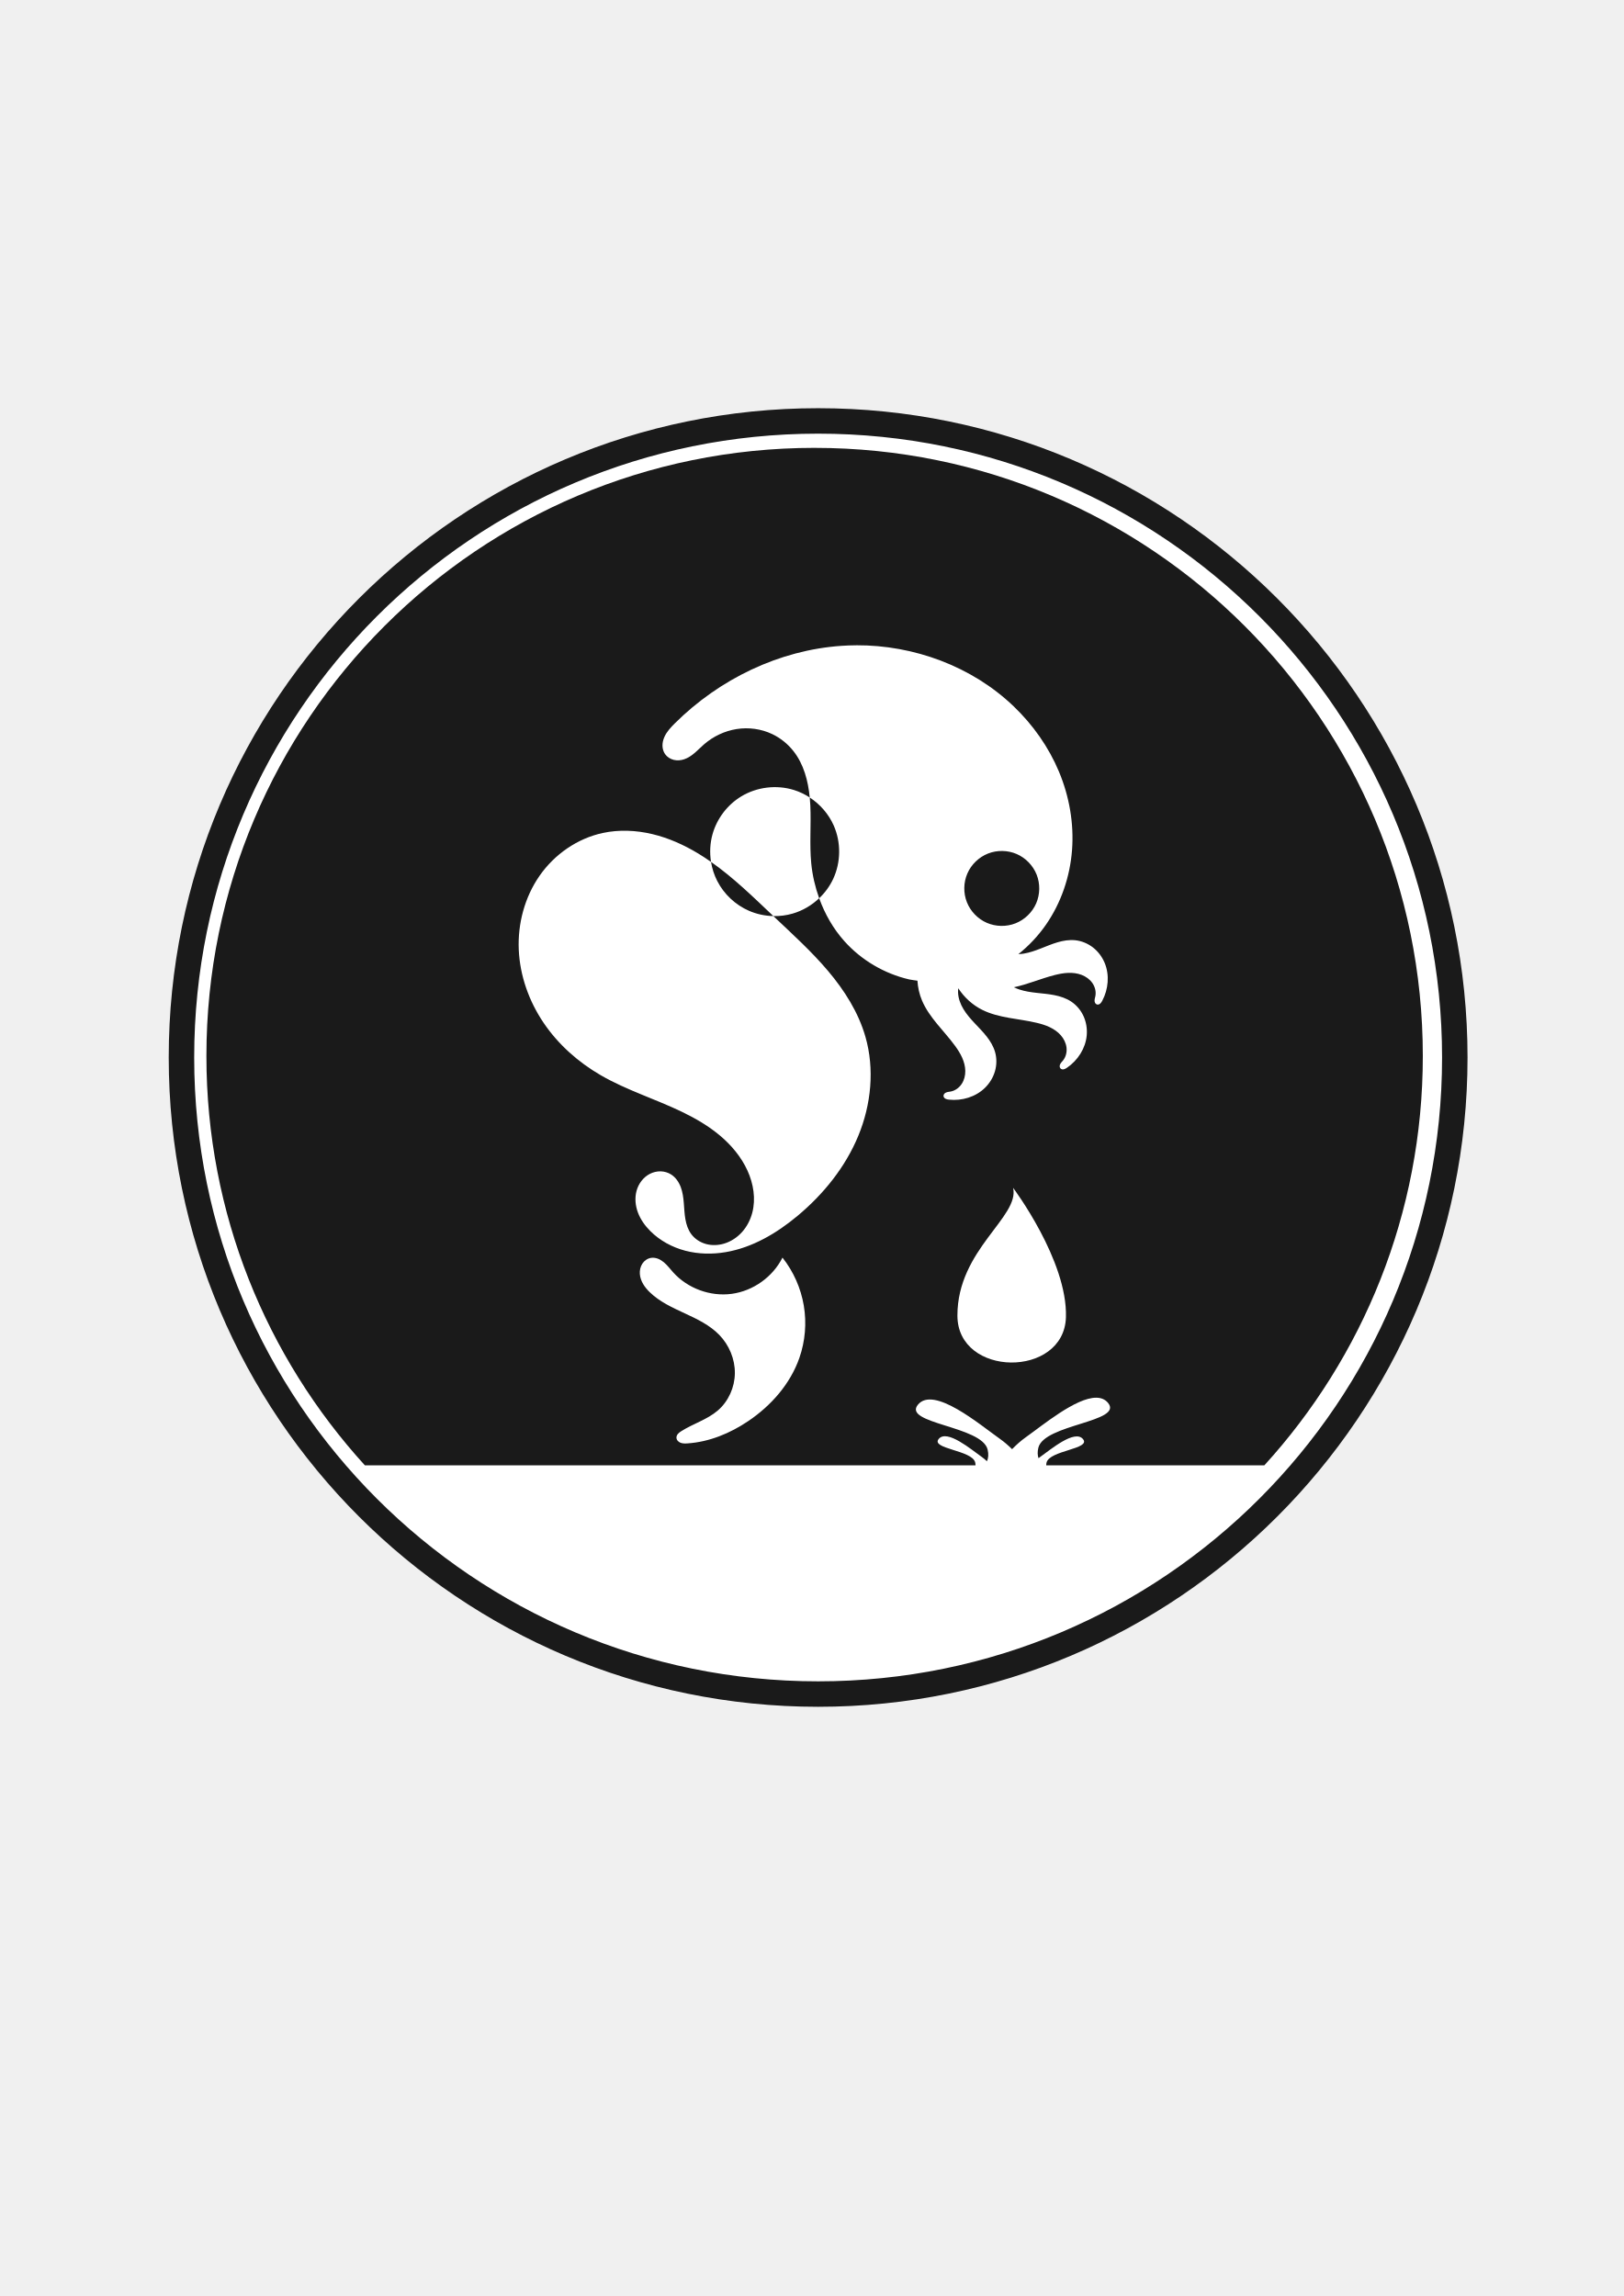
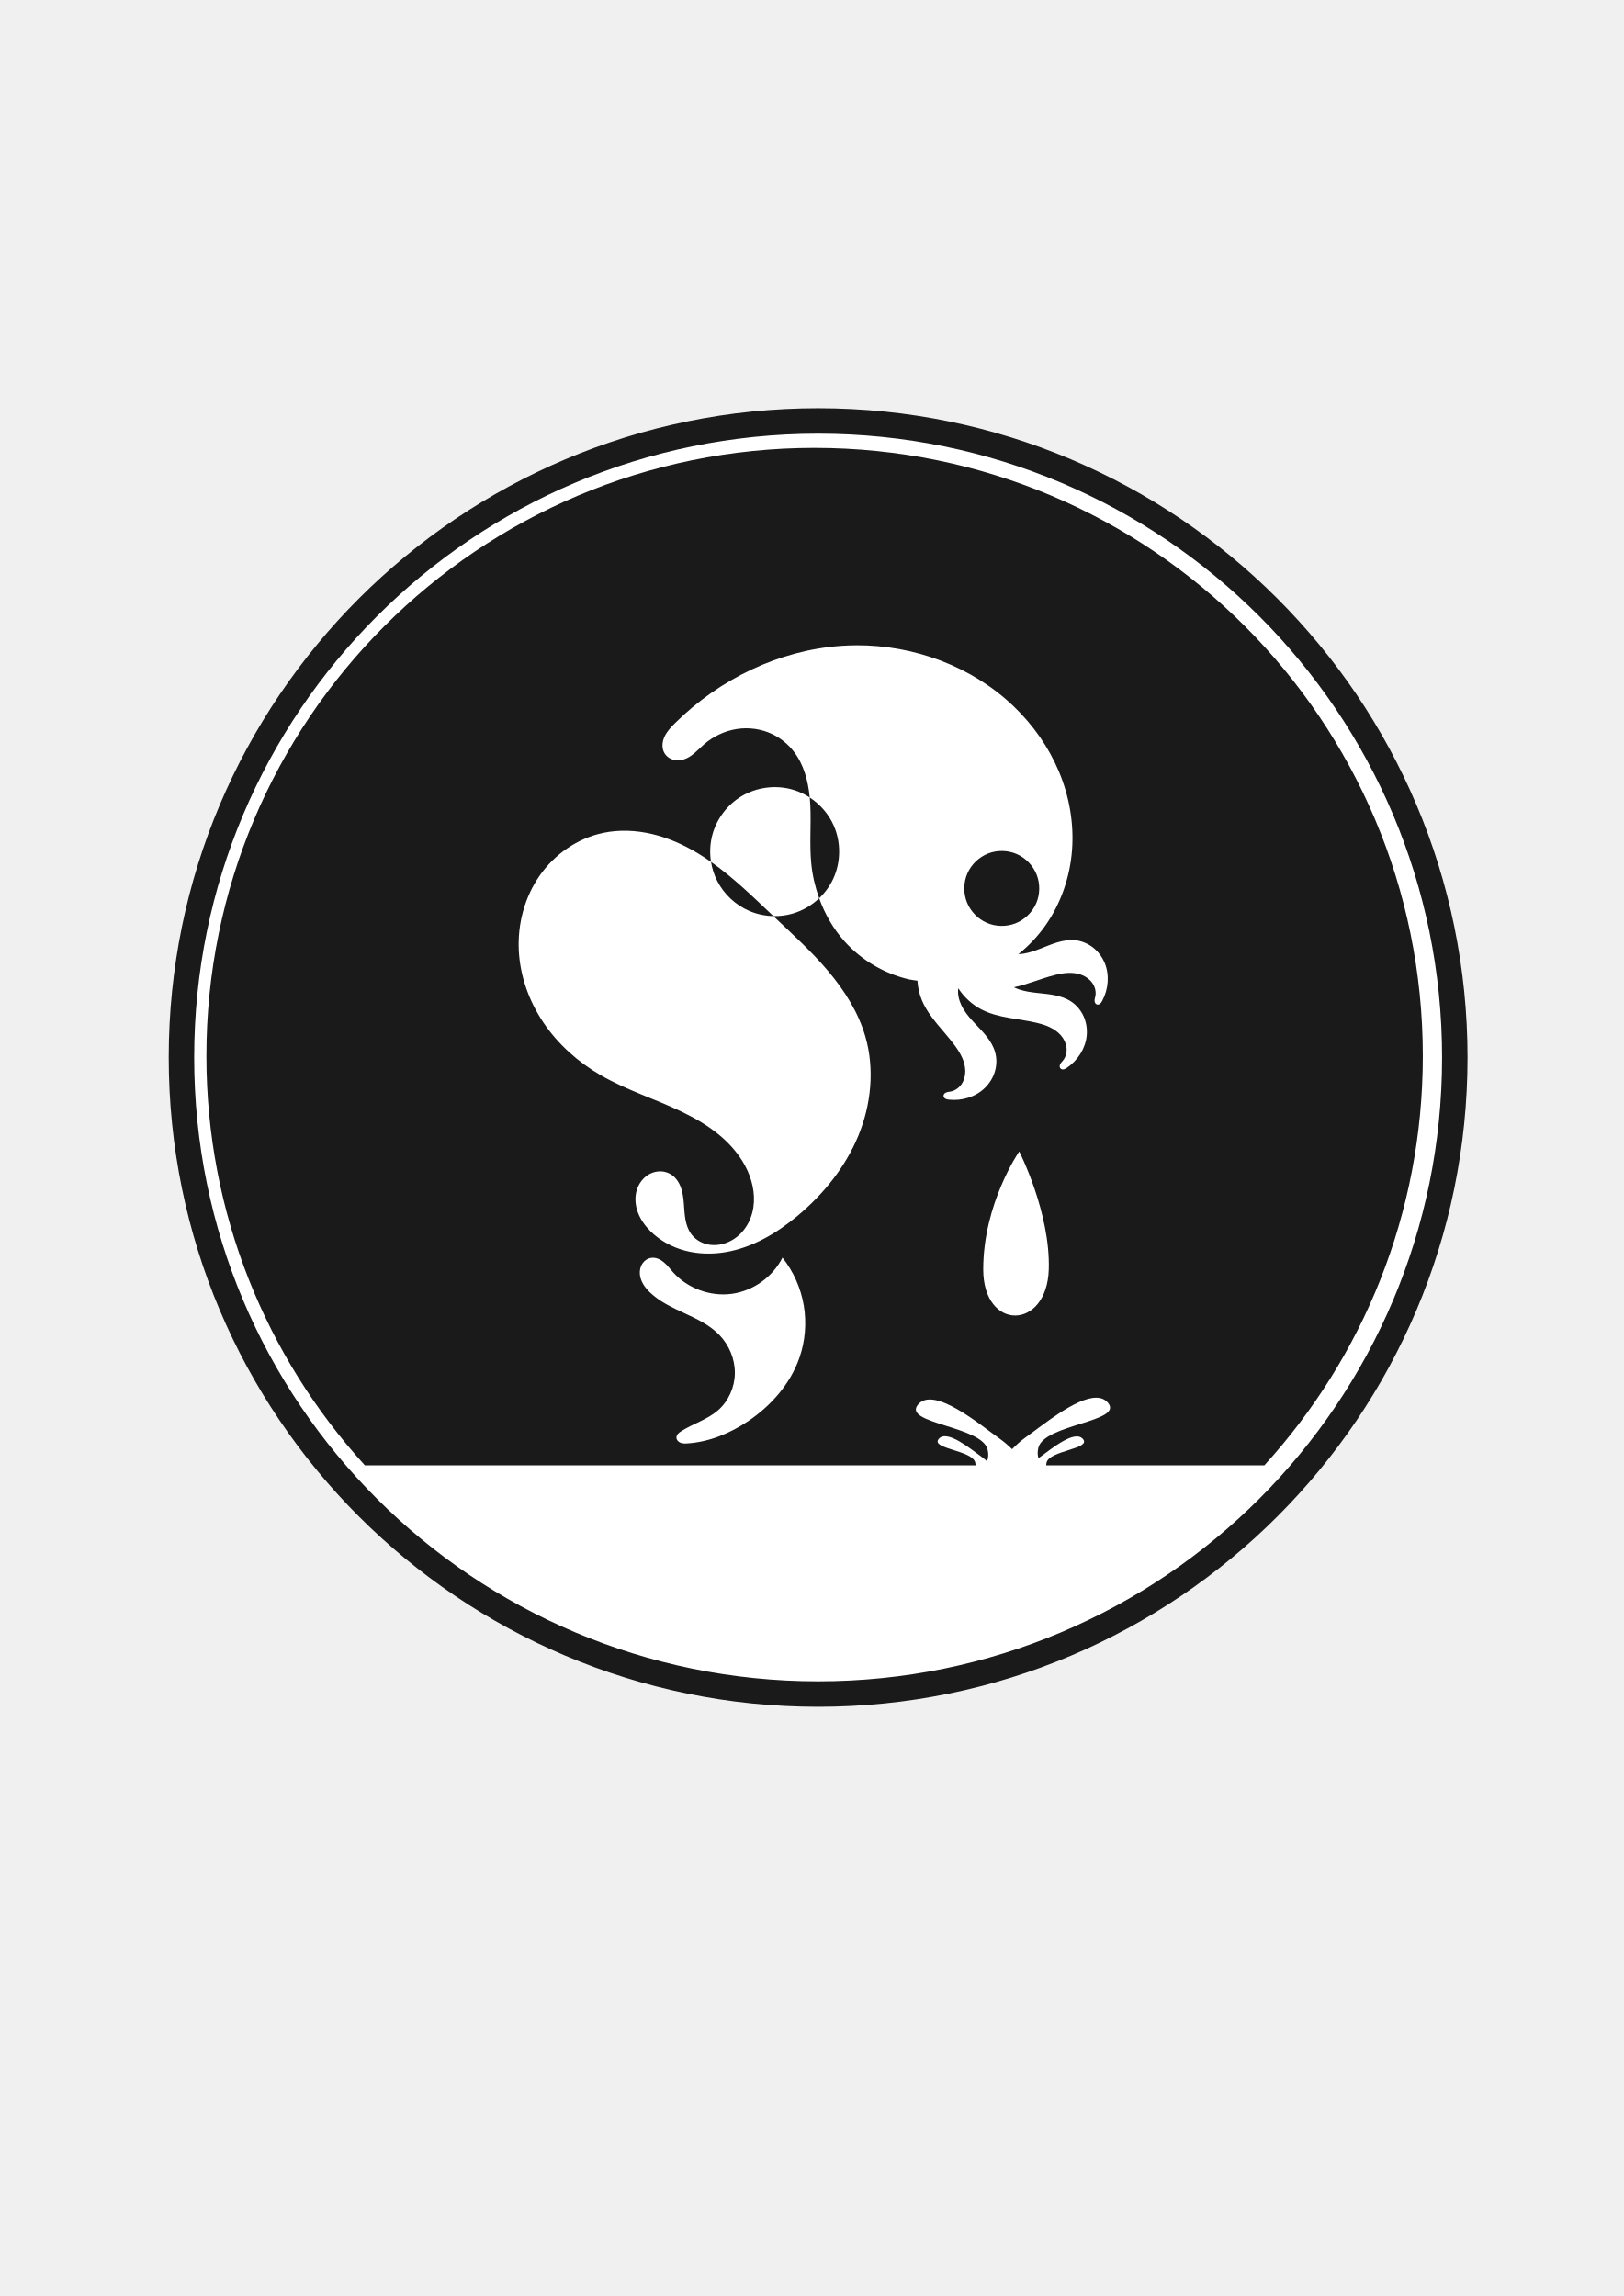
<svg xmlns="http://www.w3.org/2000/svg" width="210mm" height="297mm" viewBox="0 0 210 297" version="1.1" id="svg5">
  <defs id="defs2">
    </defs>
  <g id="layer1">
    <g id="path1">
      <path style="color:#000000;fill:#ffffff;stroke-linecap:round;stroke-linejoin:round;-inkscape-stroke:none" d="M 188.157,136.793 A 82.344,82.344 0 0 1 105.813,219.137 82.344,82.344 0 0 1 23.469,136.793 82.344,82.344 0 0 1 105.813,54.449 82.344,82.344 0 0 1 188.157,136.793 Z" id="path12" />
      <path style="color:#000000;fill:#1a1a1a;stroke-linecap:round;stroke-linejoin:round;-inkscape-stroke:none" d="m 105.812,52.803 c -46.367,0 -83.99,37.623 -83.99,83.99 0,46.367 37.623,83.99 83.99,83.99 46.367,0 83.99,-37.623 83.99,-83.99 0,-46.367 -37.623,-83.99 -83.99,-83.99 z m 0,3.293 c 44.587,0 80.697,36.11 80.697,80.697 0,44.587 -36.11,80.697 -80.697,80.697 -44.587,0 -80.697,-36.11 -80.697,-80.697 0,-44.587 36.11,-80.697 80.697,-80.697 z" id="path13" />
    </g>
-     <path id="path2" style="fill:#1a1a1a;fill-opacity:1;stroke-width:1.19;stroke-linecap:round;stroke-linejoin:round" d="m 105.356,57.933 c -43.443,1.78e-4 -78.661,35.218 -78.661,78.661 -9.3e-5,20.397 7.765,38.98 20.498,52.957 h 78.975 c 0.002,-0.115 -0.011,-0.238 -0.043,-0.375 -0.38,-1.601 -5.79,-1.747 -4.717,-3.042 1.073,-1.295 4.193,1.359 5.564,2.326 0.233,0.165 0.46,0.357 0.676,0.56 0.178,-0.396 0.232,-0.889 0.085,-1.51 -0.726,-3.059 -11.061,-3.338 -9.011,-5.811 2.05,-2.474 8.011,2.595 10.628,4.444 0.539,0.381 1.059,0.835 1.547,1.315 0.553,-0.565 1.154,-1.106 1.779,-1.547 2.127,-1.502 6.46,-5.13 9.11,-5.111 0.612,0.004 1.134,0.203 1.518,0.667 2.05,2.474 -8.285,2.753 -9.011,5.812 -0.128,0.538 -0.103,0.98 0.021,1.347 0.063,-0.049 0.127,-0.098 0.191,-0.143 1.37,-0.968 4.491,-3.621 5.564,-2.326 1.073,1.295 -4.337,1.441 -4.717,3.042 -0.031,0.129 -0.04,0.245 -0.04,0.354 h 28.209 c 12.733,-13.977 20.498,-32.56 20.498,-52.957 -1.7e-4,-43.443 -35.218,-78.661 -78.661,-78.661 z m 5.384,25.536 c 7.464,-0.031 14.965,2.729 20.352,7.89 2.496,2.391 4.536,5.272 5.869,8.461 1.333,3.189 1.951,6.687 1.69,10.134 -0.261,3.447 -1.409,6.836 -3.383,9.674 -0.993,1.428 -2.196,2.71 -3.556,3.794 0.229,-0.009 0.458,-0.028 0.684,-0.065 0.76,-0.124 1.491,-0.384 2.208,-0.664 0.717,-0.28 1.428,-0.583 2.167,-0.8 0.739,-0.217 1.514,-0.346 2.28,-0.269 0.839,0.085 1.649,0.422 2.314,0.941 0.665,0.519 1.184,1.219 1.508,1.998 0.647,1.558 0.479,3.4 -0.313,4.89 -0.073,0.136 -0.152,0.273 -0.271,0.372 -0.059,0.049 -0.129,0.088 -0.203,0.109 -0.075,0.02 -0.155,0.02 -0.229,-0.005 -0.095,-0.032 -0.173,-0.106 -0.222,-0.194 -0.048,-0.088 -0.069,-0.189 -0.07,-0.29 -0.004,-0.201 0.066,-0.395 0.104,-0.592 0.112,-0.581 -0.047,-1.2 -0.384,-1.687 -0.336,-0.487 -0.84,-0.847 -1.393,-1.059 -0.553,-0.212 -1.153,-0.283 -1.744,-0.26 -0.592,0.023 -1.176,0.137 -1.75,0.282 -1.774,0.45 -3.491,1.21 -5.269,1.578 0.228,0.112 0.464,0.209 0.705,0.289 0.731,0.243 1.499,0.353 2.264,0.438 0.765,0.085 1.535,0.147 2.29,0.298 0.755,0.151 1.501,0.396 2.144,0.821 0.704,0.465 1.265,1.139 1.612,1.908 0.347,0.769 0.482,1.63 0.407,2.47 -0.151,1.681 -1.155,3.233 -2.549,4.184 -0.128,0.087 -0.262,0.172 -0.413,0.204 -0.076,0.016 -0.155,0.018 -0.23,0.002 -0.075,-0.017 -0.146,-0.054 -0.2,-0.11 -0.069,-0.073 -0.105,-0.174 -0.107,-0.275 -0.003,-0.1 0.027,-0.2 0.072,-0.29 0.09,-0.179 0.242,-0.32 0.367,-0.477 0.369,-0.463 0.516,-1.084 0.444,-1.671 -0.072,-0.588 -0.35,-1.14 -0.741,-1.585 -0.391,-0.445 -0.89,-0.785 -1.424,-1.04 -0.534,-0.255 -1.106,-0.426 -1.681,-0.563 -2.362,-0.565 -4.89,-0.599 -7.062,-1.685 -1.258,-0.629 -2.324,-1.613 -3.092,-2.79 -0.02,0.177 -0.032,0.356 -0.026,0.536 0.025,0.77 0.305,1.515 0.703,2.174 0.398,0.659 0.91,1.242 1.437,1.803 0.527,0.561 1.072,1.107 1.548,1.713 0.476,0.605 0.884,1.277 1.097,2.017 0.233,0.811 0.223,1.687 -0.013,2.497 -0.235,0.81 -0.691,1.553 -1.294,2.143 -1.206,1.18 -2.978,1.709 -4.656,1.527 -0.154,-0.017 -0.31,-0.04 -0.446,-0.114 -0.068,-0.037 -0.13,-0.086 -0.176,-0.148 -0.046,-0.062 -0.076,-0.136 -0.081,-0.213 -0.005,-0.1 0.033,-0.201 0.097,-0.278 0.064,-0.078 0.15,-0.134 0.243,-0.173 0.185,-0.078 0.392,-0.086 0.589,-0.124 0.581,-0.112 1.096,-0.489 1.423,-0.983 0.327,-0.493 0.474,-1.094 0.465,-1.686 -0.009,-0.592 -0.167,-1.176 -0.408,-1.716 -0.241,-0.541 -0.564,-1.041 -0.912,-1.519 -1.43,-1.963 -3.33,-3.631 -4.277,-5.868 -0.345,-0.813 -0.539,-1.685 -0.593,-2.566 -0.358,-0.058 -0.722,-0.083 -1.075,-0.165 -3.202,-0.744 -6.167,-2.485 -8.361,-4.933 -1.447,-1.615 -2.536,-3.524 -3.272,-5.566 -1.4e-4,-4e-4 1.6e-4,-9.1e-4 0,-9.1e-4 l -9e-4,9.1e-4 v 4.5e-4 c -0.967,0.919 -2.149,1.613 -3.431,1.984 -0.808,0.234 -1.652,0.341 -2.493,0.323 0.052,0.05 0.105,0.1 0.158,0.149 2.378,2.25 4.811,4.456 6.923,6.958 2.112,2.501 3.91,5.33 4.818,8.476 1.214,4.202 0.754,8.8 -0.915,12.844 -1.669,4.043 -4.498,7.548 -7.857,10.35 -2.695,2.248 -5.829,4.103 -9.289,4.692 -1.73,0.294 -3.525,0.263 -5.223,-0.181 -1.698,-0.444 -3.295,-1.307 -4.535,-2.549 -0.677,-0.679 -1.25,-1.475 -1.589,-2.372 -0.34,-0.896 -0.437,-1.898 -0.186,-2.823 0.251,-0.925 0.868,-1.762 1.722,-2.199 0.427,-0.218 0.907,-0.335 1.386,-0.326 0.479,0.01 0.957,0.148 1.361,0.404 0.591,0.375 1.005,0.986 1.251,1.642 0.245,0.656 0.336,1.358 0.392,2.056 0.057,0.698 0.083,1.401 0.205,2.09 0.122,0.69 0.347,1.374 0.765,1.936 0.468,0.629 1.165,1.075 1.923,1.278 0.758,0.202 1.572,0.167 2.323,-0.059 0.899,-0.271 1.709,-0.81 2.333,-1.512 0.624,-0.701 1.063,-1.56 1.303,-2.467 0.48,-1.815 0.157,-3.778 -0.625,-5.484 -0.804,-1.753 -2.072,-3.268 -3.547,-4.509 -1.475,-1.242 -3.156,-2.22 -4.892,-3.059 -3.473,-1.677 -7.202,-2.82 -10.539,-4.754 -2.916,-1.691 -5.499,-3.987 -7.386,-6.779 -1.887,-2.793 -3.062,-6.087 -3.208,-9.455 -0.145,-3.367 0.764,-6.796 2.69,-9.562 1.926,-2.766 4.882,-4.831 8.177,-5.536 2.104,-0.451 4.309,-0.353 6.402,0.145 2.094,0.498 4.081,1.389 5.923,2.501 0.572,0.345 1.129,0.713 1.674,1.096 -0.192,-1.199 -0.129,-2.441 0.202,-3.609 0.567,-2.002 1.913,-3.771 3.69,-4.853 2.024,-1.233 4.586,-1.545 6.847,-0.834 0.717,0.225 1.4,0.553 2.028,0.964 0.033,0.349 0.06,0.698 0.076,1.045 0.116,2.487 -0.121,4.987 0.118,7.465 0.148,1.542 0.501,3.066 1.026,4.524 0.75,-0.713 1.371,-1.56 1.809,-2.498 1.004,-2.147 1.033,-4.728 0.079,-6.897 -0.652,-1.482 -1.755,-2.754 -3.109,-3.639 -0.206,-2.148 -0.77,-4.289 -2.088,-5.977 -0.736,-0.942 -1.691,-1.714 -2.77,-2.227 -1.418,-0.674 -3.044,-0.893 -4.595,-0.649 -1.551,0.244 -3.023,0.945 -4.211,1.973 -0.408,0.353 -0.783,0.744 -1.193,1.095 -0.41,0.352 -0.862,0.667 -1.374,0.84 -0.435,0.148 -0.912,0.187 -1.359,0.078 -0.447,-0.109 -0.86,-0.371 -1.122,-0.749 -0.217,-0.313 -0.325,-0.695 -0.333,-1.075 -0.007,-0.381 0.083,-0.76 0.234,-1.109 0.303,-0.699 0.838,-1.268 1.378,-1.804 5.74,-5.704 13.477,-9.464 21.55,-10.014 0.631,-0.043 1.262,-0.065 1.895,-0.068 z m 18.904,26.609 c -0.635,-0.01 -1.272,0.1 -1.862,0.333 -1.181,0.466 -2.163,1.415 -2.669,2.58 -0.506,1.165 -0.529,2.53 -0.063,3.712 0.466,1.181 1.415,2.164 2.58,2.67 1.165,0.506 2.531,0.529 3.713,0.063 1.181,-0.466 2.163,-1.415 2.669,-2.58 0.506,-1.165 0.529,-2.531 0.063,-3.713 -0.466,-1.181 -1.415,-2.163 -2.58,-2.669 -0.582,-0.253 -1.215,-0.384 -1.85,-0.396 z m -37.683,1.412 c 0.137,0.854 0.404,1.688 0.797,2.459 0.873,1.712 2.356,3.106 4.119,3.87 0.991,0.429 2.067,0.659 3.147,0.682 -2.588,-2.452 -5.154,-4.969 -8.062,-7.01 z m 39.07,42.166 c 0,0 7.055,9.385 6.831,16.737 -0.24,7.893 -14.036,7.796 -14.036,-0.219 0,-8.538 8.069,-12.739 7.205,-16.518 z m -29.829,9.024 c 1.419,1.794 2.377,3.949 2.757,6.205 0.38,2.256 0.182,4.606 -0.572,6.766 -1.174,3.366 -3.656,6.179 -6.611,8.173 -2.344,1.582 -5.05,2.703 -7.872,2.887 -0.303,0.02 -0.617,0.027 -0.898,-0.087 -0.141,-0.057 -0.271,-0.144 -0.366,-0.262 -0.095,-0.118 -0.155,-0.268 -0.152,-0.42 0.003,-0.179 0.089,-0.348 0.208,-0.481 0.119,-0.133 0.268,-0.235 0.419,-0.331 1.529,-0.972 3.344,-1.49 4.718,-2.67 1.387,-1.191 2.195,-3.01 2.21,-4.838 0.016,-1.828 -0.746,-3.639 -2.019,-4.95 -1.23,-1.266 -2.864,-2.046 -4.466,-2.787 -1.602,-0.741 -3.244,-1.493 -4.512,-2.721 -0.331,-0.321 -0.635,-0.674 -0.868,-1.072 -0.233,-0.398 -0.393,-0.844 -0.425,-1.304 -0.032,-0.46 0.069,-0.935 0.321,-1.321 0.251,-0.387 0.659,-0.678 1.114,-0.752 0.297,-0.048 0.605,-0.005 0.887,0.099 0.282,0.104 0.539,0.267 0.771,0.459 0.463,0.383 0.822,0.875 1.225,1.321 1.874,2.075 4.8,3.146 7.57,2.771 2.77,-0.375 5.306,-2.186 6.56,-4.685 z" />
+     <path id="path2" style="fill:#1a1a1a;fill-opacity:1;stroke-width:1.19;stroke-linecap:round;stroke-linejoin:round" d="m 105.356,57.933 c -43.443,1.78e-4 -78.661,35.218 -78.661,78.661 -9.3e-5,20.397 7.765,38.98 20.498,52.957 h 78.975 c 0.002,-0.115 -0.011,-0.238 -0.043,-0.375 -0.38,-1.601 -5.79,-1.747 -4.717,-3.042 1.073,-1.295 4.193,1.359 5.564,2.326 0.233,0.165 0.46,0.357 0.676,0.56 0.178,-0.396 0.232,-0.889 0.085,-1.51 -0.726,-3.059 -11.061,-3.338 -9.011,-5.811 2.05,-2.474 8.011,2.595 10.628,4.444 0.539,0.381 1.059,0.835 1.547,1.315 0.553,-0.565 1.154,-1.106 1.779,-1.547 2.127,-1.502 6.46,-5.13 9.11,-5.111 0.612,0.004 1.134,0.203 1.518,0.667 2.05,2.474 -8.285,2.753 -9.011,5.812 -0.128,0.538 -0.103,0.98 0.021,1.347 0.063,-0.049 0.127,-0.098 0.191,-0.143 1.37,-0.968 4.491,-3.621 5.564,-2.326 1.073,1.295 -4.337,1.441 -4.717,3.042 -0.031,0.129 -0.04,0.245 -0.04,0.354 h 28.209 c 12.733,-13.977 20.498,-32.56 20.498,-52.957 -1.7e-4,-43.443 -35.218,-78.661 -78.661,-78.661 z m 5.384,25.536 c 7.464,-0.031 14.965,2.729 20.352,7.89 2.496,2.391 4.536,5.272 5.869,8.461 1.333,3.189 1.951,6.687 1.69,10.134 -0.261,3.447 -1.409,6.836 -3.383,9.674 -0.993,1.428 -2.196,2.71 -3.556,3.794 0.229,-0.009 0.458,-0.028 0.684,-0.065 0.76,-0.124 1.491,-0.384 2.208,-0.664 0.717,-0.28 1.428,-0.583 2.167,-0.8 0.739,-0.217 1.514,-0.346 2.28,-0.269 0.839,0.085 1.649,0.422 2.314,0.941 0.665,0.519 1.184,1.219 1.508,1.998 0.647,1.558 0.479,3.4 -0.313,4.89 -0.073,0.136 -0.152,0.273 -0.271,0.372 -0.059,0.049 -0.129,0.088 -0.203,0.109 -0.075,0.02 -0.155,0.02 -0.229,-0.005 -0.095,-0.032 -0.173,-0.106 -0.222,-0.194 -0.048,-0.088 -0.069,-0.189 -0.07,-0.29 -0.004,-0.201 0.066,-0.395 0.104,-0.592 0.112,-0.581 -0.047,-1.2 -0.384,-1.687 -0.336,-0.487 -0.84,-0.847 -1.393,-1.059 -0.553,-0.212 -1.153,-0.283 -1.744,-0.26 -0.592,0.023 -1.176,0.137 -1.75,0.282 -1.774,0.45 -3.491,1.21 -5.269,1.578 0.228,0.112 0.464,0.209 0.705,0.289 0.731,0.243 1.499,0.353 2.264,0.438 0.765,0.085 1.535,0.147 2.29,0.298 0.755,0.151 1.501,0.396 2.144,0.821 0.704,0.465 1.265,1.139 1.612,1.908 0.347,0.769 0.482,1.63 0.407,2.47 -0.151,1.681 -1.155,3.233 -2.549,4.184 -0.128,0.087 -0.262,0.172 -0.413,0.204 -0.076,0.016 -0.155,0.018 -0.23,0.002 -0.075,-0.017 -0.146,-0.054 -0.2,-0.11 -0.069,-0.073 -0.105,-0.174 -0.107,-0.275 -0.003,-0.1 0.027,-0.2 0.072,-0.29 0.09,-0.179 0.242,-0.32 0.367,-0.477 0.369,-0.463 0.516,-1.084 0.444,-1.671 -0.072,-0.588 -0.35,-1.14 -0.741,-1.585 -0.391,-0.445 -0.89,-0.785 -1.424,-1.04 -0.534,-0.255 -1.106,-0.426 -1.681,-0.563 -2.362,-0.565 -4.89,-0.599 -7.062,-1.685 -1.258,-0.629 -2.324,-1.613 -3.092,-2.79 -0.02,0.177 -0.032,0.356 -0.026,0.536 0.025,0.77 0.305,1.515 0.703,2.174 0.398,0.659 0.91,1.242 1.437,1.803 0.527,0.561 1.072,1.107 1.548,1.713 0.476,0.605 0.884,1.277 1.097,2.017 0.233,0.811 0.223,1.687 -0.013,2.497 -0.235,0.81 -0.691,1.553 -1.294,2.143 -1.206,1.18 -2.978,1.709 -4.656,1.527 -0.154,-0.017 -0.31,-0.04 -0.446,-0.114 -0.068,-0.037 -0.13,-0.086 -0.176,-0.148 -0.046,-0.062 -0.076,-0.136 -0.081,-0.213 -0.005,-0.1 0.033,-0.201 0.097,-0.278 0.064,-0.078 0.15,-0.134 0.243,-0.173 0.185,-0.078 0.392,-0.086 0.589,-0.124 0.581,-0.112 1.096,-0.489 1.423,-0.983 0.327,-0.493 0.474,-1.094 0.465,-1.686 -0.009,-0.592 -0.167,-1.176 -0.408,-1.716 -0.241,-0.541 -0.564,-1.041 -0.912,-1.519 -1.43,-1.963 -3.33,-3.631 -4.277,-5.868 -0.345,-0.813 -0.539,-1.685 -0.593,-2.566 -0.358,-0.058 -0.722,-0.083 -1.075,-0.165 -3.202,-0.744 -6.167,-2.485 -8.361,-4.933 -1.447,-1.615 -2.536,-3.524 -3.272,-5.566 -1.4e-4,-4e-4 1.6e-4,-9.1e-4 0,-9.1e-4 l -9e-4,9.1e-4 v 4.5e-4 c -0.967,0.919 -2.149,1.613 -3.431,1.984 -0.808,0.234 -1.652,0.341 -2.493,0.323 0.052,0.05 0.105,0.1 0.158,0.149 2.378,2.25 4.811,4.456 6.923,6.958 2.112,2.501 3.91,5.33 4.818,8.476 1.214,4.202 0.754,8.8 -0.915,12.844 -1.669,4.043 -4.498,7.548 -7.857,10.35 -2.695,2.248 -5.829,4.103 -9.289,4.692 -1.73,0.294 -3.525,0.263 -5.223,-0.181 -1.698,-0.444 -3.295,-1.307 -4.535,-2.549 -0.677,-0.679 -1.25,-1.475 -1.589,-2.372 -0.34,-0.896 -0.437,-1.898 -0.186,-2.823 0.251,-0.925 0.868,-1.762 1.722,-2.199 0.427,-0.218 0.907,-0.335 1.386,-0.326 0.479,0.01 0.957,0.148 1.361,0.404 0.591,0.375 1.005,0.986 1.251,1.642 0.245,0.656 0.336,1.358 0.392,2.056 0.057,0.698 0.083,1.401 0.205,2.09 0.122,0.69 0.347,1.374 0.765,1.936 0.468,0.629 1.165,1.075 1.923,1.278 0.758,0.202 1.572,0.167 2.323,-0.059 0.899,-0.271 1.709,-0.81 2.333,-1.512 0.624,-0.701 1.063,-1.56 1.303,-2.467 0.48,-1.815 0.157,-3.778 -0.625,-5.484 -0.804,-1.753 -2.072,-3.268 -3.547,-4.509 -1.475,-1.242 -3.156,-2.22 -4.892,-3.059 -3.473,-1.677 -7.202,-2.82 -10.539,-4.754 -2.916,-1.691 -5.499,-3.987 -7.386,-6.779 -1.887,-2.793 -3.062,-6.087 -3.208,-9.455 -0.145,-3.367 0.764,-6.796 2.69,-9.562 1.926,-2.766 4.882,-4.831 8.177,-5.536 2.104,-0.451 4.309,-0.353 6.402,0.145 2.094,0.498 4.081,1.389 5.923,2.501 0.572,0.345 1.129,0.713 1.674,1.096 -0.192,-1.199 -0.129,-2.441 0.202,-3.609 0.567,-2.002 1.913,-3.771 3.69,-4.853 2.024,-1.233 4.586,-1.545 6.847,-0.834 0.717,0.225 1.4,0.553 2.028,0.964 0.033,0.349 0.06,0.698 0.076,1.045 0.116,2.487 -0.121,4.987 0.118,7.465 0.148,1.542 0.501,3.066 1.026,4.524 0.75,-0.713 1.371,-1.56 1.809,-2.498 1.004,-2.147 1.033,-4.728 0.079,-6.897 -0.652,-1.482 -1.755,-2.754 -3.109,-3.639 -0.206,-2.148 -0.77,-4.289 -2.088,-5.977 -0.736,-0.942 -1.691,-1.714 -2.77,-2.227 -1.418,-0.674 -3.044,-0.893 -4.595,-0.649 -1.551,0.244 -3.023,0.945 -4.211,1.973 -0.408,0.353 -0.783,0.744 -1.193,1.095 -0.41,0.352 -0.862,0.667 -1.374,0.84 -0.435,0.148 -0.912,0.187 -1.359,0.078 -0.447,-0.109 -0.86,-0.371 -1.122,-0.749 -0.217,-0.313 -0.325,-0.695 -0.333,-1.075 -0.007,-0.381 0.083,-0.76 0.234,-1.109 0.303,-0.699 0.838,-1.268 1.378,-1.804 5.74,-5.704 13.477,-9.464 21.55,-10.014 0.631,-0.043 1.262,-0.065 1.895,-0.068 z m 18.904,26.609 c -0.635,-0.01 -1.272,0.1 -1.862,0.333 -1.181,0.466 -2.163,1.415 -2.669,2.58 -0.506,1.165 -0.529,2.53 -0.063,3.712 0.466,1.181 1.415,2.164 2.58,2.67 1.165,0.506 2.531,0.529 3.713,0.063 1.181,-0.466 2.163,-1.415 2.669,-2.58 0.506,-1.165 0.529,-2.531 0.063,-3.713 -0.466,-1.181 -1.415,-2.163 -2.58,-2.669 -0.582,-0.253 -1.215,-0.384 -1.85,-0.396 z m -37.683,1.412 c 0.137,0.854 0.404,1.688 0.797,2.459 0.873,1.712 2.356,3.106 4.119,3.87 0.991,0.429 2.067,0.659 3.147,0.682 -2.588,-2.452 -5.154,-4.969 -8.062,-7.01 z m 39.859,37.457 c 0,0 4.046,7.909 3.822,15.261 -0.24,7.893 -8.477,8.008 -8.477,-0.007 0,-8.538 4.655,-15.254 4.655,-15.254 z m -30.618,13.733 c 1.419,1.794 2.377,3.949 2.757,6.205 0.38,2.256 0.182,4.606 -0.572,6.766 -1.174,3.366 -3.656,6.179 -6.611,8.173 -2.344,1.582 -5.05,2.703 -7.872,2.887 -0.303,0.02 -0.617,0.027 -0.898,-0.087 -0.141,-0.057 -0.271,-0.144 -0.366,-0.262 -0.095,-0.118 -0.155,-0.268 -0.152,-0.42 0.003,-0.179 0.089,-0.348 0.208,-0.481 0.119,-0.133 0.268,-0.235 0.419,-0.331 1.529,-0.972 3.344,-1.49 4.718,-2.67 1.387,-1.191 2.195,-3.01 2.21,-4.838 0.016,-1.828 -0.746,-3.639 -2.019,-4.95 -1.23,-1.266 -2.864,-2.046 -4.466,-2.787 -1.602,-0.741 -3.244,-1.493 -4.512,-2.721 -0.331,-0.321 -0.635,-0.674 -0.868,-1.072 -0.233,-0.398 -0.393,-0.844 -0.425,-1.304 -0.032,-0.46 0.069,-0.935 0.321,-1.321 0.251,-0.387 0.659,-0.678 1.114,-0.752 0.297,-0.048 0.605,-0.005 0.887,0.099 0.282,0.104 0.539,0.267 0.771,0.459 0.463,0.383 0.822,0.875 1.225,1.321 1.874,2.075 4.8,3.146 7.57,2.771 2.77,-0.375 5.306,-2.186 6.56,-4.685 z" />
+     <path style="fill:#ffffff;fill-opacity:1;stroke:none;stroke-width:0.393;stroke-linecap:round;stroke-linejoin:round" d="m 133.265,162.988 c -0.442,0.624 -0.659,2.781 -0.327,3.236 0.333,0.454 1.216,-0.794 1.325,-1.872 0.109,-1.079 -0.556,-1.988 -0.998,-1.363 z" id="path4" />
  </g>
</svg>
